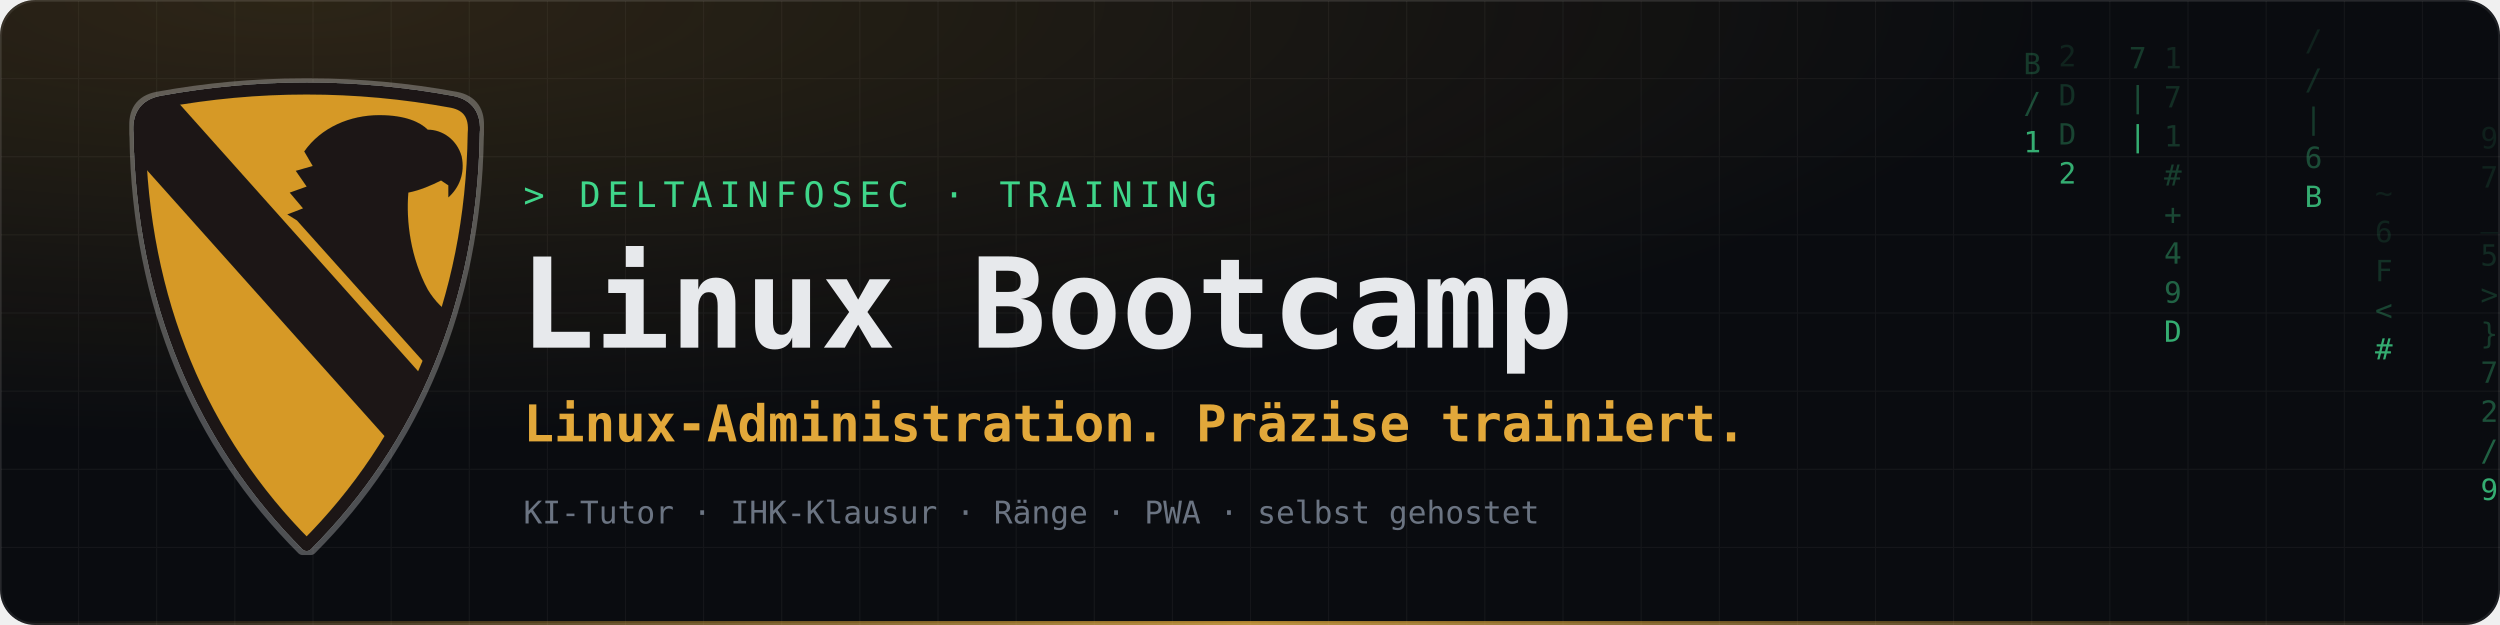
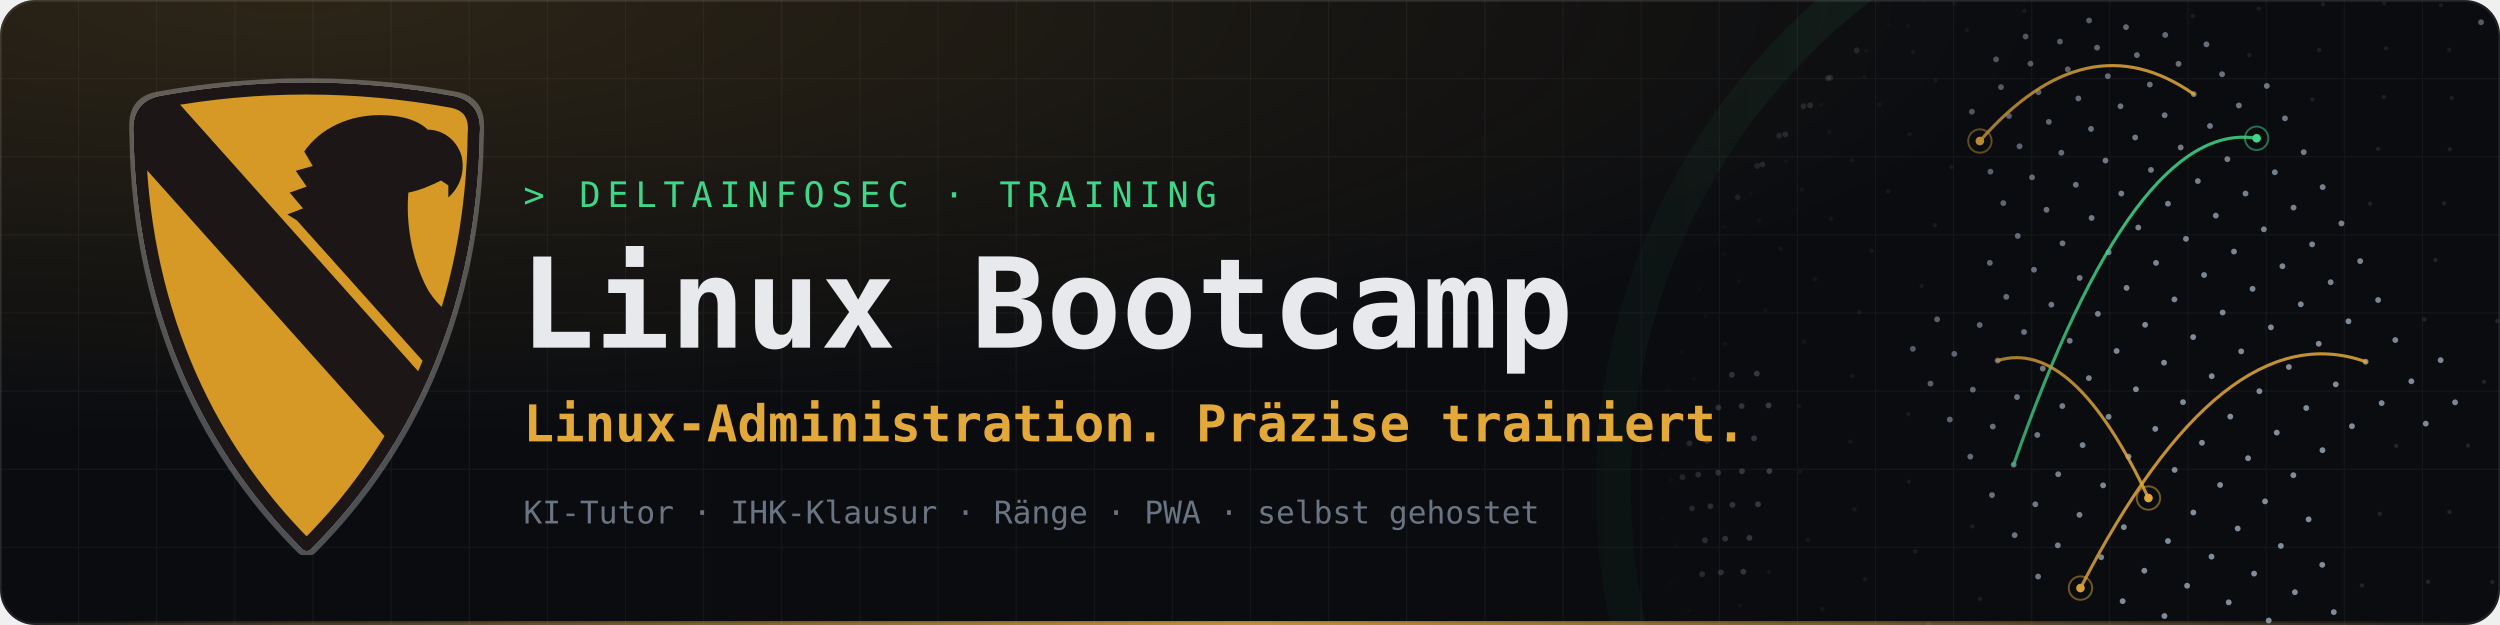
- <svg xmlns="http://www.w3.org/2000/svg" viewBox="0 0 1280 320" width="1280" height="320" role="img" aria-label="Linux Bootcamp – deltaInfoSec Training">
+ <svg xmlns="http://www.w3.org/2000/svg" viewBox="0 0 1280 320" width="1280" height="320" role="img" aria-label="Linux Bootcamp – deltaInfoSec">
  <defs>
    <pattern id="grid" width="40" height="40" patternUnits="userSpaceOnUse">
      <path d="M40 0H0V40" fill="none" stroke="#ffffff" stroke-opacity="0.045" stroke-width="1" />
    </pattern>
    <radialGradient id="glow" cx="0.12" cy="0" r="0.7">
      <stop offset="0" stop-color="#e2a83a" stop-opacity="0.16" />
      <stop offset="1" stop-color="#e2a83a" stop-opacity="0" />
    </radialGradient>
    <linearGradient id="edge" x1="0" x2="1">
      <stop offset="0" stop-color="#e2a83a" stop-opacity="0" />
      <stop offset="0.5" stop-color="#e2a83a" stop-opacity="0.8" />
      <stop offset="1" stop-color="#e2a83a" stop-opacity="0" />
    </linearGradient>
    <filter id="rim" x="-5%" y="-5%" width="110%" height="110%">
      <feMorphology in="SourceAlpha" operator="dilate" radius="2" result="grow" />
      <feFlood flood-color="#ffffff" flood-opacity="0.28" />
      <feComposite in2="grow" operator="in" result="outline" />
      <feMerge>
        <feMergeNode in="outline" />
        <feMergeNode in="SourceGraphic" />
      </feMerge>
    </filter>
+     <linearGradient id="globefadeg" x1="0" x2="1">
+       <stop offset="0.55" stop-color="#fff" stop-opacity="0" />
+       <stop offset="0.85" stop-color="#fff" stop-opacity="1" />
+     </linearGradient>
+     <mask id="globefade">
+       <rect width="1280" height="320" fill="url(#globefadeg)" />
+     </mask>
    <clipPath id="card">
      <rect width="1280" height="320" rx="18" />
    </clipPath>
  </defs>
  <g clip-path="url(#card)">
    <rect width="1280" height="320" fill="#0a0c10" />
    <rect width="1280" height="320" fill="url(#grid)" />
    <rect width="1280" height="320" fill="url(#glow)" />
-     <g font-family="'JetBrains Mono', ui-monospace, SFMono-Regular, Menlo, Consolas, monospace" font-size="15" fill="#3fd68a">
-       <text x="1036" y="38" opacity="0.23">B</text>
-       <text x="1036" y="58" opacity="0.32">/</text>
-       <text x="1036" y="78" opacity="0.8">1</text>
-       <text x="1054" y="34" opacity="0.12">2</text>
-       <text x="1054" y="54" opacity="0.18">D</text>
-       <text x="1054" y="74" opacity="0.28">D</text>
-       <text x="1054" y="94" opacity="0.8">2</text>
-       <text x="1090" y="35" opacity="0.23">7</text>
-       <text x="1090" y="55" opacity="0.32">|</text>
-       <text x="1090" y="75" opacity="0.8">|</text>
-       <text x="1108" y="35" opacity="0.14">1</text>
-       <text x="1108" y="55" opacity="0.17">7</text>
-       <text x="1108" y="75" opacity="0.2">1</text>
-       <text x="1108" y="95" opacity="0.25">#</text>
-       <text x="1108" y="115" opacity="0.3">+</text>
-       <text x="1108" y="135" opacity="0.36">4</text>
-       <text x="1108" y="155" opacity="0.43">9</text>
-       <text x="1108" y="175" opacity="0.8">D</text>
-       <text x="1180" y="26" opacity="0.11">/</text>
-       <text x="1180" y="46" opacity="0.16">/</text>
-       <text x="1180" y="66" opacity="0.23">|</text>
-       <text x="1180" y="86" opacity="0.32">6</text>
-       <text x="1180" y="106" opacity="0.8">B</text>
-       <text x="1216" y="104" opacity="0.1">~</text>
-       <text x="1216" y="124" opacity="0.12">6</text>
-       <text x="1216" y="144" opacity="0.18">F</text>
-       <text x="1216" y="164" opacity="0.28">&lt;</text>
-       <text x="1216" y="184" opacity="0.8">#</text>
-       <text x="1270" y="76" opacity="0.1">9</text>
-       <text x="1270" y="96" opacity="0.11">7</text>
-       <text x="1270" y="116" opacity="0.12">_</text>
-       <text x="1270" y="136" opacity="0.15">5</text>
-       <text x="1270" y="156" opacity="0.18">&gt;</text>
-       <text x="1270" y="176" opacity="0.23">}</text>
-       <text x="1270" y="196" opacity="0.28">7</text>
-       <text x="1270" y="216" opacity="0.34">2</text>
-       <text x="1270" y="236" opacity="0.42">/</text>
-       <text x="1270" y="256" opacity="0.8">9</text>
+     <g mask="url(#globefade)">
+       <circle cx="1150" cy="250" r="324" fill="none" stroke="#3fd68a" stroke-opacity="0.10" stroke-width="18" />
+       <circle cx="984.8" cy="0.2" r="1.1" fill="#46505e" fill-opacity="0.13" />
+       <circle cx="966.8" cy="12.4" r="1.1" fill="#46505e" fill-opacity="0.11" />
+       <circle cx="950.6" cy="25.8" r="1.5" fill="#98a4b3" fill-opacity="0.25" />
+       <circle cx="1000.6" cy="1.8" r="1.1" fill="#46505e" fill-opacity="0.18" />
+       <circle cx="976.8" cy="13.2" r="1.1" fill="#46505e" fill-opacity="0.17" />
+       <circle cx="935.8" cy="40.0" r="1.5" fill="#98a4b3" fill-opacity="0.25" />
+       <circle cx="955.4" cy="25.9" r="1.1" fill="#46505e" fill-opacity="0.15" />
+       <circle cx="937.0" cy="39.8" r="1.5" fill="#98a4b3" fill-opacity="0.29" />
+       <circle cx="1276.2" cy="4.9" r="1.5" fill="#98a4b3" fill-opacity="0.49" />
+       <circle cx="1249.8" cy="2.6" r="1.1" fill="#46505e" fill-opacity="0.24" />
+       <circle cx="1036.5" cy="5.6" r="1.1" fill="#46505e" fill-opacity="0.23" />
+       <circle cx="923.4" cy="54.4" r="1.5" fill="#98a4b3" fill-opacity="0.29" />
+       <circle cx="1220.7" cy="1.7" r="1.1" fill="#46505e" fill-opacity="0.25" />
+       <circle cx="1007.0" cy="15.3" r="1.1" fill="#46505e" fill-opacity="0.22" />
+       <circle cx="1270.3" cy="11.4" r="1.5" fill="#98a4b3" fill-opacity="0.52" />
+       <circle cx="1189.4" cy="2.2" r="1.1" fill="#46505e" fill-opacity="0.26" />
+       <circle cx="979.5" cy="26.7" r="1.1" fill="#46505e" fill-opacity="0.21" />
+       <circle cx="926.8" cy="53.9" r="1.5" fill="#98a4b3" fill-opacity="0.33" />
+       <circle cx="1156.5" cy="4.4" r="1.1" fill="#46505e" fill-opacity="0.27" />
+       <circle cx="954.5" cy="39.4" r="1.1" fill="#46505e" fill-opacity="0.19" />
+       <circle cx="1069.6" cy="10.5" r="1.5" fill="#98a4b3" fill-opacity="0.57" />
+       <circle cx="910.9" cy="69.5" r="1.5" fill="#98a4b3" fill-opacity="0.28" />
+       <circle cx="1122.7" cy="8.2" r="1.1" fill="#46505e" fill-opacity="0.27" />
+       <circle cx="932.5" cy="53.6" r="1.1" fill="#46505e" fill-opacity="0.17" />
+       <circle cx="1037.1" cy="18.7" r="1.5" fill="#98a4b3" fill-opacity="0.56" />
+       <circle cx="1088.5" cy="13.9" r="1.5" fill="#98a4b3" fill-opacity="0.60" />
+       <circle cx="914.1" cy="68.8" r="1.5" fill="#98a4b3" fill-opacity="0.33" />
+       <circle cx="1054.7" cy="21.3" r="1.5" fill="#98a4b3" fill-opacity="0.59" />
+       <circle cx="899.7" cy="85.0" r="1.5" fill="#98a4b3" fill-opacity="0.27" />
+       <circle cx="1108.6" cy="17.9" r="1.5" fill="#98a4b3" fill-opacity="0.62" />
+       <circle cx="1254.0" cy="25.5" r="1.1" fill="#46505e" fill-opacity="0.27" />
+       <circle cx="1022.0" cy="30.4" r="1.5" fill="#98a4b3" fill-opacity="0.57" />
+       <circle cx="1073.7" cy="24.4" r="1.5" fill="#98a4b3" fill-opacity="0.61" />
+       <circle cx="902.4" cy="84.2" r="1.5" fill="#98a4b3" fill-opacity="0.32" />
+       <circle cx="1221.7" cy="24.7" r="1.1" fill="#46505e" fill-opacity="0.28" />
+       <circle cx="991.0" cy="41.2" r="1.1" fill="#46505e" fill-opacity="0.24" />
+       <circle cx="1129.7" cy="22.7" r="1.5" fill="#98a4b3" fill-opacity="0.64" />
+       <circle cx="1039.6" cy="32.6" r="1.5" fill="#98a4b3" fill-opacity="0.60" />
+       <circle cx="889.7" cy="101.0" r="1.5" fill="#98a4b3" fill-opacity="0.26" />
+       <circle cx="1187.4" cy="25.6" r="1.1" fill="#46505e" fill-opacity="0.29" />
+       <circle cx="962.3" cy="53.6" r="1.1" fill="#46505e" fill-opacity="0.23" />
+       <circle cx="1094.1" cy="28.2" r="1.5" fill="#98a4b3" fill-opacity="0.64" />
+       <circle cx="1151.7" cy="28.2" r="1.1" fill="#46505e" fill-opacity="0.29" />
+       <circle cx="936.6" cy="67.5" r="1.1" fill="#46505e" fill-opacity="0.21" />
+       <circle cx="1058.7" cy="35.5" r="1.5" fill="#98a4b3" fill-opacity="0.63" />
+       <circle cx="1115.4" cy="32.7" r="1.5" fill="#98a4b3" fill-opacity="0.66" />
+       <circle cx="914.4" cy="82.7" r="1.1" fill="#46505e" fill-opacity="0.19" />
+       <circle cx="1024.5" cy="44.6" r="1.5" fill="#98a4b3" fill-opacity="0.61" />
+       <circle cx="1079.2" cy="39.0" r="1.5" fill="#98a4b3" fill-opacity="0.65" />
+       <circle cx="896.3" cy="99.0" r="1.1" fill="#46505e" fill-opacity="0.16" />
+       <circle cx="1137.7" cy="38.0" r="1.5" fill="#98a4b3" fill-opacity="0.67" />
+       <circle cx="1043.7" cy="47.2" r="1.5" fill="#98a4b3" fill-opacity="0.64" />
+       <circle cx="882.5" cy="116.2" r="1.1" fill="#46505e" fill-opacity="0.13" />
+       <circle cx="1100.7" cy="43.3" r="1.5" fill="#98a4b3" fill-opacity="0.67" />
+       <circle cx="1255.3" cy="50.2" r="1.1" fill="#46505e" fill-opacity="0.29" />
+       <circle cx="1009.6" cy="57.2" r="1.5" fill="#98a4b3" fill-opacity="0.61" />
+       <circle cx="1160.6" cy="44.0" r="1.5" fill="#98a4b3" fill-opacity="0.69" />
+       <circle cx="1064.1" cy="50.4" r="1.5" fill="#98a4b3" fill-opacity="0.66" />
+       <circle cx="1220.5" cy="49.7" r="1.1" fill="#46505e" fill-opacity="0.30" />
+       <circle cx="977.6" cy="68.8" r="1.1" fill="#46505e" fill-opacity="0.26" />
+       <circle cx="1123.2" cy="48.2" r="1.5" fill="#98a4b3" fill-opacity="0.69" />
+       <circle cx="1028.6" cy="59.4" r="1.5" fill="#98a4b3" fill-opacity="0.64" />
+       <circle cx="1183.9" cy="50.9" r="1.1" fill="#46505e" fill-opacity="0.31" />
+       <circle cx="948.4" cy="82.1" r="1.1" fill="#46505e" fill-opacity="0.24" />
+       <circle cx="1085.7" cy="54.4" r="1.5" fill="#98a4b3" fill-opacity="0.69" />
+       <circle cx="1146.3" cy="54.0" r="1.5" fill="#98a4b3" fill-opacity="0.70" />
+       <circle cx="922.5" cy="96.9" r="1.1" fill="#46505e" fill-opacity="0.22" />
+       <circle cx="1049.0" cy="62.4" r="1.5" fill="#98a4b3" fill-opacity="0.67" />
+       <circle cx="1108.3" cy="59.0" r="1.5" fill="#98a4b3" fill-opacity="0.71" />
+       <circle cx="900.5" cy="112.9" r="1.1" fill="#46505e" fill-opacity="0.20" />
+       <circle cx="1013.7" cy="72.2" r="1.5" fill="#98a4b3" fill-opacity="0.65" />
+       <circle cx="1169.9" cy="60.6" r="1.5" fill="#98a4b3" fill-opacity="0.71" />
+       <circle cx="1070.6" cy="66.0" r="1.5" fill="#98a4b3" fill-opacity="0.70" />
+       <circle cx="882.8" cy="130.0" r="1.1" fill="#46505e" fill-opacity="0.17" />
+       <circle cx="1131.5" cy="64.5" r="1.5" fill="#98a4b3" fill-opacity="0.72" />
+       <circle cx="1034.0" cy="74.9" r="1.5" fill="#98a4b3" fill-opacity="0.68" />
+       <circle cx="869.8" cy="148.0" r="1.1" fill="#46505e" fill-opacity="0.14" />
+       <circle cx="1093.2" cy="70.4" r="1.5" fill="#98a4b3" fill-opacity="0.72" />
+       <circle cx="1254.3" cy="76.4" r="1.1" fill="#46505e" fill-opacity="0.31" />
+       <circle cx="999.1" cy="85.5" r="1.1" fill="#46505e" fill-opacity="0.29" />
+       <circle cx="1155.4" cy="70.8" r="1.5" fill="#98a4b3" fill-opacity="0.73" />
+       <circle cx="1055.4" cy="78.2" r="1.5" fill="#98a4b3" fill-opacity="0.70" />
+       <circle cx="1217.6" cy="76.2" r="1.1" fill="#46505e" fill-opacity="0.32" />
+       <circle cx="966.7" cy="98.0" r="1.1" fill="#46505e" fill-opacity="0.28" />
+       <circle cx="1116.5" cy="75.5" r="1.5" fill="#98a4b3" fill-opacity="0.73" />
+       <circle cx="1019.1" cy="87.9" r="1.5" fill="#98a4b3" fill-opacity="0.68" />
+       <circle cx="1179.5" cy="77.9" r="1.5" fill="#98a4b3" fill-opacity="0.74" />
+       <circle cx="937.4" cy="112.0" r="1.1" fill="#46505e" fill-opacity="0.26" />
+       <circle cx="1078.0" cy="82.2" r="1.5" fill="#98a4b3" fill-opacity="0.73" />
+       <circle cx="1140.4" cy="81.5" r="1.5" fill="#98a4b3" fill-opacity="0.75" />
+       <circle cx="911.7" cy="127.4" r="1.1" fill="#46505e" fill-opacity="0.23" />
+       <circle cx="1040.4" cy="90.8" r="1.5" fill="#98a4b3" fill-opacity="0.71" />
+       <circle cx="1101.3" cy="87.0" r="1.5" fill="#98a4b3" fill-opacity="0.74" />
+       <circle cx="890.2" cy="144.1" r="1.1" fill="#46505e" fill-opacity="0.21" />
+       <circle cx="1164.7" cy="88.2" r="1.5" fill="#98a4b3" fill-opacity="0.75" />
+       <circle cx="1062.8" cy="94.6" r="1.5" fill="#98a4b3" fill-opacity="0.73" />
+       <circle cx="873.2" cy="161.8" r="1.1" fill="#46505e" fill-opacity="0.18" />
+       <circle cx="1125.3" cy="92.7" r="1.5" fill="#98a4b3" fill-opacity="0.76" />
+       <circle cx="1025.7" cy="104.0" r="1.5" fill="#98a4b3" fill-opacity="0.71" />
+       <circle cx="861.2" cy="180.2" r="1.1" fill="#46505e" fill-opacity="0.15" />
+       <circle cx="1189.2" cy="95.8" r="1.5" fill="#98a4b3" fill-opacity="0.76" />
+       <circle cx="1086.1" cy="99.1" r="1.5" fill="#98a4b3" fill-opacity="0.75" />
+       <circle cx="1251.4" cy="104.1" r="1.1" fill="#46505e" fill-opacity="0.33" />
+       <circle cx="990.6" cy="115.3" r="1.1" fill="#46505e" fill-opacity="0.31" />
+       <circle cx="854.4" cy="199.2" r="1.1" fill="#46505e" fill-opacity="0.12" />
+       <circle cx="1149.7" cy="99.1" r="1.5" fill="#98a4b3" fill-opacity="0.77" />
+       <circle cx="1047.8" cy="107.4" r="1.5" fill="#98a4b3" fill-opacity="0.74" />
+       <circle cx="1213.5" cy="104.3" r="1.1" fill="#46505e" fill-opacity="0.34" />
+       <circle cx="958.2" cy="128.3" r="1.1" fill="#46505e" fill-opacity="0.29" />
+       <circle cx="1110.0" cy="104.3" r="1.5" fill="#98a4b3" fill-opacity="0.77" />
+       <circle cx="1174.3" cy="106.3" r="1.5" fill="#98a4b3" fill-opacity="0.77" />
+       <circle cx="929.2" cy="142.9" r="1.1" fill="#46505e" fill-opacity="0.27" />
+       <circle cx="1070.9" cy="111.6" r="1.5" fill="#98a4b3" fill-opacity="0.76" />
+       <circle cx="1134.5" cy="110.4" r="1.5" fill="#98a4b3" fill-opacity="0.78" />
+       <circle cx="904.0" cy="158.9" r="1.1" fill="#46505e" fill-opacity="0.24" />
+       <circle cx="1033.1" cy="120.8" r="1.5" fill="#98a4b3" fill-opacity="0.74" />
+       <circle cx="1198.8" cy="114.4" r="1.5" fill="#98a4b3" fill-opacity="0.78" />
+       <circle cx="1094.8" cy="116.5" r="1.5" fill="#98a4b3" fill-opacity="0.78" />
+       <circle cx="883.3" cy="176.1" r="1.1" fill="#46505e" fill-opacity="0.22" />
+       <circle cx="1159.1" cy="117.4" r="1.5" fill="#98a4b3" fill-opacity="0.79" />
+       <circle cx="1056.0" cy="124.6" r="1.5" fill="#98a4b3" fill-opacity="0.76" />
+       <circle cx="867.3" cy="194.2" r="1.1" fill="#46505e" fill-opacity="0.19" />
+       <circle cx="1119.2" cy="122.3" r="1.5" fill="#98a4b3" fill-opacity="0.79" />
+       <circle cx="1018.8" cy="134.6" r="1.5" fill="#98a4b3" fill-opacity="0.74" />
+       <circle cx="856.4" cy="212.9" r="1.1" fill="#46505e" fill-opacity="0.16" />
+       <circle cx="1183.8" cy="125.1" r="1.5" fill="#98a4b3" fill-opacity="0.79" />
+       <circle cx="1079.6" cy="129.2" r="1.5" fill="#98a4b3" fill-opacity="0.78" />
+       <circle cx="1247.0" cy="133.1" r="1.1" fill="#46505e" fill-opacity="0.35" />
+       <circle cx="983.9" cy="146.4" r="1.1" fill="#46505e" fill-opacity="0.32" />
+       <circle cx="850.9" cy="232.2" r="1.1" fill="#46505e" fill-opacity="0.13" />
+       <circle cx="1143.8" cy="128.8" r="1.5" fill="#98a4b3" fill-opacity="0.80" />
+       <circle cx="1041.4" cy="138.1" r="1.5" fill="#98a4b3" fill-opacity="0.76" />
+       <circle cx="1208.4" cy="133.7" r="1.5" fill="#98a4b3" fill-opacity="0.79" />
+       <circle cx="952.0" cy="159.9" r="1.1" fill="#46505e" fill-opacity="0.30" />
+       <circle cx="1103.9" cy="134.6" r="1.5" fill="#98a4b3" fill-opacity="0.80" />
+       <circle cx="886.7" cy="191.9" r="1.5" fill="#98a4b3" fill-opacity="0.51" />
+       <circle cx="1168.6" cy="136.3" r="1.5" fill="#98a4b3" fill-opacity="0.80" />
+       <circle cx="923.7" cy="174.9" r="1.1" fill="#46505e" fill-opacity="0.28" />
+       <circle cx="1064.8" cy="142.3" r="1.5" fill="#98a4b3" fill-opacity="0.78" />
+       <circle cx="869.9" cy="209.8" r="1.5" fill="#98a4b3" fill-opacity="0.45" />
+       <circle cx="1128.5" cy="140.8" r="1.5" fill="#98a4b3" fill-opacity="0.81" />
+       <circle cx="899.5" cy="191.3" r="1.5" fill="#98a4b3" fill-opacity="0.56" />
+       <circle cx="1027.2" cy="152.0" r="1.5" fill="#98a4b3" fill-opacity="0.76" />
+       <circle cx="1193.3" cy="144.5" r="1.5" fill="#98a4b3" fill-opacity="0.80" />
+       <circle cx="1088.8" cy="147.4" r="1.5" fill="#98a4b3" fill-opacity="0.80" />
+       <circle cx="879.8" cy="208.7" r="1.5" fill="#98a4b3" fill-opacity="0.50" />
+       <circle cx="991.8" cy="163.5" r="1.5" fill="#98a4b3" fill-opacity="0.73" />
+       <circle cx="1153.3" cy="147.9" r="1.5" fill="#98a4b3" fill-opacity="0.81" />
+       <circle cx="1050.3" cy="156.0" r="1.5" fill="#98a4b3" fill-opacity="0.78" />
+       <circle cx="865.0" cy="227.0" r="1.5" fill="#98a4b3" fill-opacity="0.43" />
+       <circle cx="1217.6" cy="153.6" r="1.5" fill="#98a4b3" fill-opacity="0.80" />
+       <circle cx="1113.3" cy="153.3" r="1.5" fill="#98a4b3" fill-opacity="0.81" />
+       <circle cx="891.7" cy="207.9" r="1.5" fill="#98a4b3" fill-opacity="0.54" />
+       <circle cx="1278.6" cy="164.3" r="1.1" fill="#46505e" fill-opacity="0.34" />
+       <circle cx="1013.6" cy="166.4" r="1.5" fill="#98a4b3" fill-opacity="0.76" />
+       <circle cx="855.4" cy="246.0" r="1.1" fill="#46505e" fill-opacity="0.16" />
+       <circle cx="1178.0" cy="155.8" r="1.5" fill="#98a4b3" fill-opacity="0.82" />
+       <circle cx="1074.1" cy="160.7" r="1.5" fill="#98a4b3" fill-opacity="0.80" />
+       <circle cx="874.0" cy="225.8" r="1.5" fill="#98a4b3" fill-opacity="0.48" />
+       <circle cx="1241.3" cy="163.5" r="1.1" fill="#46505e" fill-opacity="0.36" />
+       <circle cx="979.4" cy="178.6" r="1.5" fill="#98a4b3" fill-opacity="0.72" />
+       <circle cx="851.1" cy="265.2" r="1.1" fill="#46505e" fill-opacity="0.13" />
+       <circle cx="1138.0" cy="160.0" r="1.5" fill="#98a4b3" fill-opacity="0.82" />
+       <circle cx="905.5" cy="207.6" r="1.5" fill="#98a4b3" fill-opacity="0.59" />
+       <circle cx="1036.3" cy="170.0" r="1.5" fill="#98a4b3" fill-opacity="0.78" />
+       <circle cx="861.4" cy="244.3" r="1.5" fill="#98a4b3" fill-opacity="0.41" />
+       <circle cx="1202.4" cy="164.5" r="1.5" fill="#98a4b3" fill-opacity="0.82" />
+       <circle cx="948.4" cy="192.5" r="1.1" fill="#46505e" fill-opacity="0.31" />
+       <circle cx="1098.3" cy="166.3" r="1.5" fill="#98a4b3" fill-opacity="0.82" />
+       <circle cx="885.1" cy="224.9" r="1.5" fill="#98a4b3" fill-opacity="0.53" />
+       <circle cx="1000.6" cy="181.2" r="1.5" fill="#98a4b3" fill-opacity="0.75" />
+       <circle cx="1162.7" cy="167.6" r="1.5" fill="#98a4b3" fill-opacity="0.83" />
+       <circle cx="921.1" cy="207.8" r="1.1" fill="#46505e" fill-opacity="0.28" />
+       <circle cx="1059.7" cy="174.5" r="1.5" fill="#98a4b3" fill-opacity="0.80" />
+       <circle cx="869.5" cy="243.0" r="1.5" fill="#98a4b3" fill-opacity="0.46" />
+       <circle cx="1226.4" cy="174.1" r="1.5" fill="#98a4b3" fill-opacity="0.81" />
+       <circle cx="1122.9" cy="172.6" r="1.5" fill="#98a4b3" fill-opacity="0.83" />
+       <circle cx="898.1" cy="224.4" r="1.5" fill="#98a4b3" fill-opacity="0.57" />
+       <circle cx="1022.8" cy="184.6" r="1.5" fill="#98a4b3" fill-opacity="0.78" />
+       <circle cx="1187.2" cy="176.0" r="1.5" fill="#98a4b3" fill-opacity="0.83" />
+       <circle cx="1083.7" cy="179.7" r="1.5" fill="#98a4b3" fill-opacity="0.82" />
+       <circle cx="879.7" cy="242.0" r="1.5" fill="#98a4b3" fill-opacity="0.51" />
+       <circle cx="1249.6" cy="184.4" r="1.5" fill="#98a4b3" fill-opacity="0.80" />
+       <circle cx="988.4" cy="196.4" r="1.5" fill="#98a4b3" fill-opacity="0.74" />
+       <circle cx="1147.5" cy="179.9" r="1.5" fill="#98a4b3" fill-opacity="0.83" />
+       <circle cx="1045.9" cy="188.7" r="1.5" fill="#98a4b3" fill-opacity="0.80" />
+       <circle cx="866.3" cy="260.3" r="1.5" fill="#98a4b3" fill-opacity="0.44" />
+       <circle cx="1211.2" cy="185.2" r="1.5" fill="#98a4b3" fill-opacity="0.82" />
+       <circle cx="1108.0" cy="185.7" r="1.5" fill="#98a4b3" fill-opacity="0.83" />
+       <circle cx="891.9" cy="241.3" r="1.5" fill="#98a4b3" fill-opacity="0.56" />
+       <circle cx="1271.8" cy="195.5" r="1.1" fill="#46505e" fill-opacity="0.35" />
+       <circle cx="1010.1" cy="199.5" r="1.5" fill="#98a4b3" fill-opacity="0.77" />
+       <circle cx="858.1" cy="279.2" r="1.1" fill="#46505e" fill-opacity="0.17" />
+       <circle cx="1171.9" cy="187.9" r="1.5" fill="#98a4b3" fill-opacity="0.84" />
+       <circle cx="1069.5" cy="193.6" r="1.5" fill="#98a4b3" fill-opacity="0.82" />
+       <circle cx="875.7" cy="259.2" r="1.5" fill="#98a4b3" fill-opacity="0.49" />
+       <circle cx="1234.6" cy="195.2" r="1.5" fill="#98a4b3" fill-opacity="0.82" />
+       <circle cx="977.1" cy="212.0" r="1.1" fill="#46505e" fill-opacity="0.33" />
+       <circle cx="855.3" cy="298.3" r="1.1" fill="#46505e" fill-opacity="0.14" />
+       <circle cx="1132.4" cy="192.6" r="1.5" fill="#98a4b3" fill-opacity="0.84" />
+       <circle cx="905.9" cy="241.2" r="1.5" fill="#98a4b3" fill-opacity="0.60" />
+       <circle cx="1032.7" cy="203.3" r="1.5" fill="#98a4b3" fill-opacity="0.79" />
+       <circle cx="1195.9" cy="196.8" r="1.5" fill="#98a4b3" fill-opacity="0.83" />
+       <circle cx="947.4" cy="226.1" r="1.1" fill="#46505e" fill-opacity="0.31" />
+       <circle cx="1093.6" cy="199.3" r="1.5" fill="#98a4b3" fill-opacity="0.83" />
+       <circle cx="887.0" cy="258.5" r="1.5" fill="#98a4b3" fill-opacity="0.54" />
+       <circle cx="1257.0" cy="206.0" r="1.5" fill="#98a4b3" fill-opacity="0.80" />
+       <circle cx="998.3" cy="214.8" r="1.5" fill="#98a4b3" fill-opacity="0.76" />
+       <circle cx="1156.8" cy="200.3" r="1.5" fill="#98a4b3" fill-opacity="0.84" />
+       <circle cx="921.6" cy="241.6" r="1.1" fill="#46505e" fill-opacity="0.29" />
+       <circle cx="1055.9" cy="207.9" r="1.5" fill="#98a4b3" fill-opacity="0.81" />
+       <circle cx="872.9" cy="276.6" r="1.5" fill="#98a4b3" fill-opacity="0.47" />
+       <circle cx="1219.4" cy="206.4" r="1.5" fill="#98a4b3" fill-opacity="0.83" />
+       <circle cx="1117.7" cy="205.9" r="1.5" fill="#98a4b3" fill-opacity="0.84" />
+       <circle cx="900.1" cy="258.2" r="1.5" fill="#98a4b3" fill-opacity="0.58" />
+       <circle cx="1020.3" cy="218.4" r="1.5" fill="#98a4b3" fill-opacity="0.79" />
+       <circle cx="1180.8" cy="208.9" r="1.5" fill="#98a4b3" fill-opacity="0.84" />
+       <circle cx="1079.6" cy="213.4" r="1.5" fill="#98a4b3" fill-opacity="0.83" />
+       <circle cx="883.3" cy="275.8" r="1.5" fill="#98a4b3" fill-opacity="0.52" />
+       <circle cx="1242.0" cy="216.9" r="1.5" fill="#98a4b3" fill-opacity="0.82" />
+       <circle cx="1141.9" cy="213.3" r="1.5" fill="#98a4b3" fill-opacity="0.85" />
+       <circle cx="1043.1" cy="222.7" r="1.5" fill="#98a4b3" fill-opacity="0.81" />
+       <circle cx="871.5" cy="294.0" r="1.5" fill="#98a4b3" fill-opacity="0.45" />
+       <circle cx="1204.2" cy="218.2" r="1.5" fill="#98a4b3" fill-opacity="0.84" />
+       <circle cx="1103.5" cy="219.6" r="1.5" fill="#98a4b3" fill-opacity="0.84" />
+       <circle cx="895.7" cy="275.4" r="1.5" fill="#98a4b3" fill-opacity="0.56" />
+       <circle cx="1263.6" cy="228.1" r="1.1" fill="#46505e" fill-opacity="0.36" />
+       <circle cx="1008.8" cy="233.8" r="1.5" fill="#98a4b3" fill-opacity="0.78" />
+       <circle cx="864.8" cy="312.6" r="1.1" fill="#46505e" fill-opacity="0.17" />
+       <circle cx="1165.7" cy="221.5" r="1.5" fill="#98a4b3" fill-opacity="0.85" />
+       <circle cx="1066.3" cy="227.9" r="1.5" fill="#98a4b3" fill-opacity="0.82" />
+       <circle cx="881.1" cy="293.1" r="1.5" fill="#98a4b3" fill-opacity="0.50" />
+       <circle cx="1226.9" cy="228.3" r="1.1" fill="#46505e" fill-opacity="0.37" />
+       <circle cx="977.4" cy="246.6" r="1.1" fill="#46505e" fill-opacity="0.33" />
+       <circle cx="1127.4" cy="226.7" r="1.5" fill="#98a4b3" fill-opacity="0.85" />
+       <circle cx="1031.0" cy="237.9" r="1.5" fill="#98a4b3" fill-opacity="0.80" />
+       <circle cx="1189.1" cy="230.5" r="1.5" fill="#98a4b3" fill-opacity="0.84" />
+       <circle cx="949.5" cy="260.8" r="1.1" fill="#46505e" fill-opacity="0.31" />
+       <circle cx="1089.8" cy="233.8" r="1.5" fill="#98a4b3" fill-opacity="0.84" />
+       <circle cx="892.6" cy="292.7" r="1.5" fill="#98a4b3" fill-opacity="0.55" />
+       <circle cx="1151.0" cy="234.6" r="1.5" fill="#98a4b3" fill-opacity="0.85" />
+       <circle cx="925.5" cy="276.3" r="1.1" fill="#46505e" fill-opacity="0.29" />
+       <circle cx="1053.8" cy="242.8" r="1.5" fill="#98a4b3" fill-opacity="0.82" />
+       <circle cx="1113.4" cy="240.6" r="1.5" fill="#98a4b3" fill-opacity="0.85" />
+       <circle cx="905.8" cy="292.8" r="1.1" fill="#46505e" fill-opacity="0.26" />
+       <circle cx="1019.9" cy="253.5" r="1.5" fill="#98a4b3" fill-opacity="0.79" />
+       <circle cx="1174.2" cy="243.3" r="1.5" fill="#98a4b3" fill-opacity="0.85" />
+       <circle cx="1076.8" cy="248.5" r="1.5" fill="#98a4b3" fill-opacity="0.83" />
+       <circle cx="890.9" cy="310.1" r="1.1" fill="#46505e" fill-opacity="0.24" />
+       <circle cx="1136.7" cy="248.3" r="1.5" fill="#98a4b3" fill-opacity="0.85" />
+       <circle cx="1042.1" cy="258.2" r="1.5" fill="#98a4b3" fill-opacity="0.81" />
+       <circle cx="1100.0" cy="255.0" r="1.5" fill="#98a4b3" fill-opacity="0.84" />
+       <circle cx="1254.1" cy="262.1" r="1.1" fill="#46505e" fill-opacity="0.37" />
+       <circle cx="1009.8" cy="269.5" r="1.1" fill="#46505e" fill-opacity="0.35" />
+       <circle cx="1159.7" cy="256.7" r="1.5" fill="#98a4b3" fill-opacity="0.85" />
+       <circle cx="1064.7" cy="263.6" r="1.5" fill="#98a4b3" fill-opacity="0.82" />
+       <circle cx="1218.4" cy="263.1" r="1.1" fill="#46505e" fill-opacity="0.38" />
+       <circle cx="980.6" cy="282.3" r="1.1" fill="#46505e" fill-opacity="0.33" />
+       <circle cx="1123.0" cy="262.4" r="1.5" fill="#98a4b3" fill-opacity="0.85" />
+       <circle cx="1031.5" cy="274.0" r="1.5" fill="#98a4b3" fill-opacity="0.80" />
+       <circle cx="1182.0" cy="265.9" r="1.5" fill="#98a4b3" fill-opacity="0.85" />
+       <circle cx="954.9" cy="296.5" r="1.1" fill="#46505e" fill-opacity="0.31" />
+       <circle cx="1087.4" cy="269.9" r="1.5" fill="#98a4b3" fill-opacity="0.84" />
+       <circle cx="1145.7" cy="270.6" r="1.5" fill="#98a4b3" fill-opacity="0.85" />
+       <circle cx="933.1" cy="311.8" r="1.1" fill="#46505e" fill-opacity="0.29" />
+       <circle cx="1053.6" cy="279.2" r="1.5" fill="#98a4b3" fill-opacity="0.82" />
+       <circle cx="1110.0" cy="277.0" r="1.5" fill="#98a4b3" fill-opacity="0.84" />
+       <circle cx="1167.8" cy="279.5" r="1.5" fill="#98a4b3" fill-opacity="0.85" />
+       <circle cx="1075.8" cy="285.3" r="1.5" fill="#98a4b3" fill-opacity="0.83" />
+       <circle cx="1132.3" cy="285.0" r="1.5" fill="#98a4b3" fill-opacity="0.84" />
+       <circle cx="1276.1" cy="298.0" r="1.1" fill="#46505e" fill-opacity="0.35" />
+       <circle cx="1043.5" cy="295.2" r="1.5" fill="#98a4b3" fill-opacity="0.80" />
+       <circle cx="1189.0" cy="289.2" r="1.5" fill="#98a4b3" fill-opacity="0.84" />
+       <circle cx="1097.9" cy="292.2" r="1.5" fill="#98a4b3" fill-opacity="0.83" />
+       <circle cx="1243.2" cy="297.9" r="1.1" fill="#46505e" fill-opacity="0.37" />
+       <circle cx="1013.8" cy="306.6" r="1.1" fill="#46505e" fill-opacity="0.35" />
+       <circle cx="1154.1" cy="293.7" r="1.5" fill="#98a4b3" fill-opacity="0.84" />
+       <circle cx="1065.2" cy="301.1" r="1.5" fill="#98a4b3" fill-opacity="0.82" />
+       <circle cx="1209.3" cy="299.7" r="1.1" fill="#46505e" fill-opacity="0.37" />
+       <circle cx="987.3" cy="319.4" r="1.1" fill="#46505e" fill-opacity="0.33" />
+       <circle cx="1119.8" cy="299.9" r="1.5" fill="#98a4b3" fill-opacity="0.84" />
+       <circle cx="1175.0" cy="303.2" r="1.5" fill="#98a4b3" fill-opacity="0.84" />
+       <circle cx="1086.8" cy="307.8" r="1.5" fill="#98a4b3" fill-opacity="0.83" />
+       <circle cx="1141.1" cy="308.4" r="1.5" fill="#98a4b3" fill-opacity="0.84" />
+       <circle cx="1194.9" cy="313.4" r="1.5" fill="#98a4b3" fill-opacity="0.83" />
+       <circle cx="1108.2" cy="315.4" r="1.5" fill="#98a4b3" fill-opacity="0.83" />
+       <circle cx="1161.6" cy="317.7" r="1.5" fill="#98a4b3" fill-opacity="0.83" />
+       <path d="M1211.2 185.2 Q1138.2 159.2 1065.2 301.1" fill="none" stroke="#e2a83a" stroke-width="1.6" stroke-linecap="round" stroke-opacity="0.85" />
+       <circle cx="1065.2" cy="301.1" r="6" fill="none" stroke="#e2a83a" stroke-opacity="0.5" />
+       <circle cx="1065.2" cy="301.1" r="2.2" fill="#e2a83a" />
+       <path d="M1123.2 48.2 Q1068.4 9.8 1013.7 72.2" fill="none" stroke="#e2a83a" stroke-width="1.6" stroke-linecap="round" stroke-opacity="0.85" />
+       <circle cx="1013.7" cy="72.2" r="6" fill="none" stroke="#e2a83a" stroke-opacity="0.5" />
+       <circle cx="1013.7" cy="72.2" r="2.2" fill="#e2a83a" />
+       <path d="M1031.0 237.9 Q1093.2 60.6 1155.4 70.8" fill="none" stroke="#3fd68a" stroke-width="1.6" stroke-linecap="round" stroke-opacity="0.85" />
+       <circle cx="1155.4" cy="70.8" r="6" fill="none" stroke="#3fd68a" stroke-opacity="0.5" />
+       <circle cx="1155.4" cy="70.8" r="2.2" fill="#3fd68a" />
+       <path d="M1022.8 184.6 Q1061.4 172.8 1100.0 255.0" fill="none" stroke="#e2a83a" stroke-width="1.6" stroke-linecap="round" stroke-opacity="0.85" />
+       <circle cx="1100.0" cy="255.0" r="6" fill="none" stroke="#e2a83a" stroke-opacity="0.5" />
+       <circle cx="1100.0" cy="255.0" r="2.2" fill="#e2a83a" />
    </g>
    <rect x="0" y="318" width="1280" height="2" fill="url(#edge)" />
  </g>
  <g filter="url(#rim)">
    <svg x="64" y="36" width="186" height="248" viewBox="0 0 300 400" role="img" aria-label="deltaInfoSec Wappen">
      <defs>
        <clipPath id="dis-crest-clip">
          <path d="M30 26 Q150 4 270 26 Q290 30 288 52 C286 190 236 306 150 392 C64 306 14 190 12 52 Q10 30 30 26Z" />
        </clipPath>
      </defs>
      <path d="M30 26 Q150 4 270 26 Q290 30 288 52 C286 190 236 306 150 392 C64 306 14 190 12 52 Q10 30 30 26Z" fill="#d69926" />
      <g clip-path="url(#dis-crest-clip)">
        <path d="M-20 -45 L330 347 L300 398 L-60 -5Z" fill="#1a1919" />
        <g transform="translate(-4 -5)">
          <path d="M146 129 L138 124 L151 119 L140 106 L154 101 L145 88 L159 84 L152 72 C166 52 190 42 214 42 C236 42 248 48 254 54 C266 54 278 62 282 76 C285 90 280 102 271 110 L271 100 L265 96 C257 100 248 104 238 106 C236 130 240 160 254 186 C266 206 284 214 300 220 L300 301 Z" fill="#1a1919" />
        </g>
      </g>
      <path d="M30 26 Q150 4 270 26 Q290 30 288 52 C286 190 236 306 150 392 C64 306 14 190 12 52 Q10 30 30 26Z" fill="none" stroke="#1a1919" stroke-width="10" stroke-linejoin="round" />
    </svg>
  </g>
  <g font-family="'JetBrains Mono', ui-monospace, SFMono-Regular, Menlo, Consolas, monospace">
    <text x="268" y="106" font-size="18" letter-spacing="3.5" fill="#3fd68a">&gt; DELTAINFOSEC · TRAINING</text>
    <text x="266" y="178" font-size="64" font-weight="700" fill="#e7e9ec">Linux Bootcamp</text>
    <text x="268" y="226" font-size="26" font-weight="600" fill="#e2a83a">Linux-Administration. Präzise trainiert.</text>
    <text x="268" y="268" font-size="16" fill="#6b7482">KI-Tutor · IHK-Klausur · Ränge · PWA · selbst gehostet</text>
  </g>
  <rect x="0.5" y="0.5" width="1279" height="319" rx="18" fill="none" stroke="#ffffff" stroke-opacity="0.08" />
</svg>
